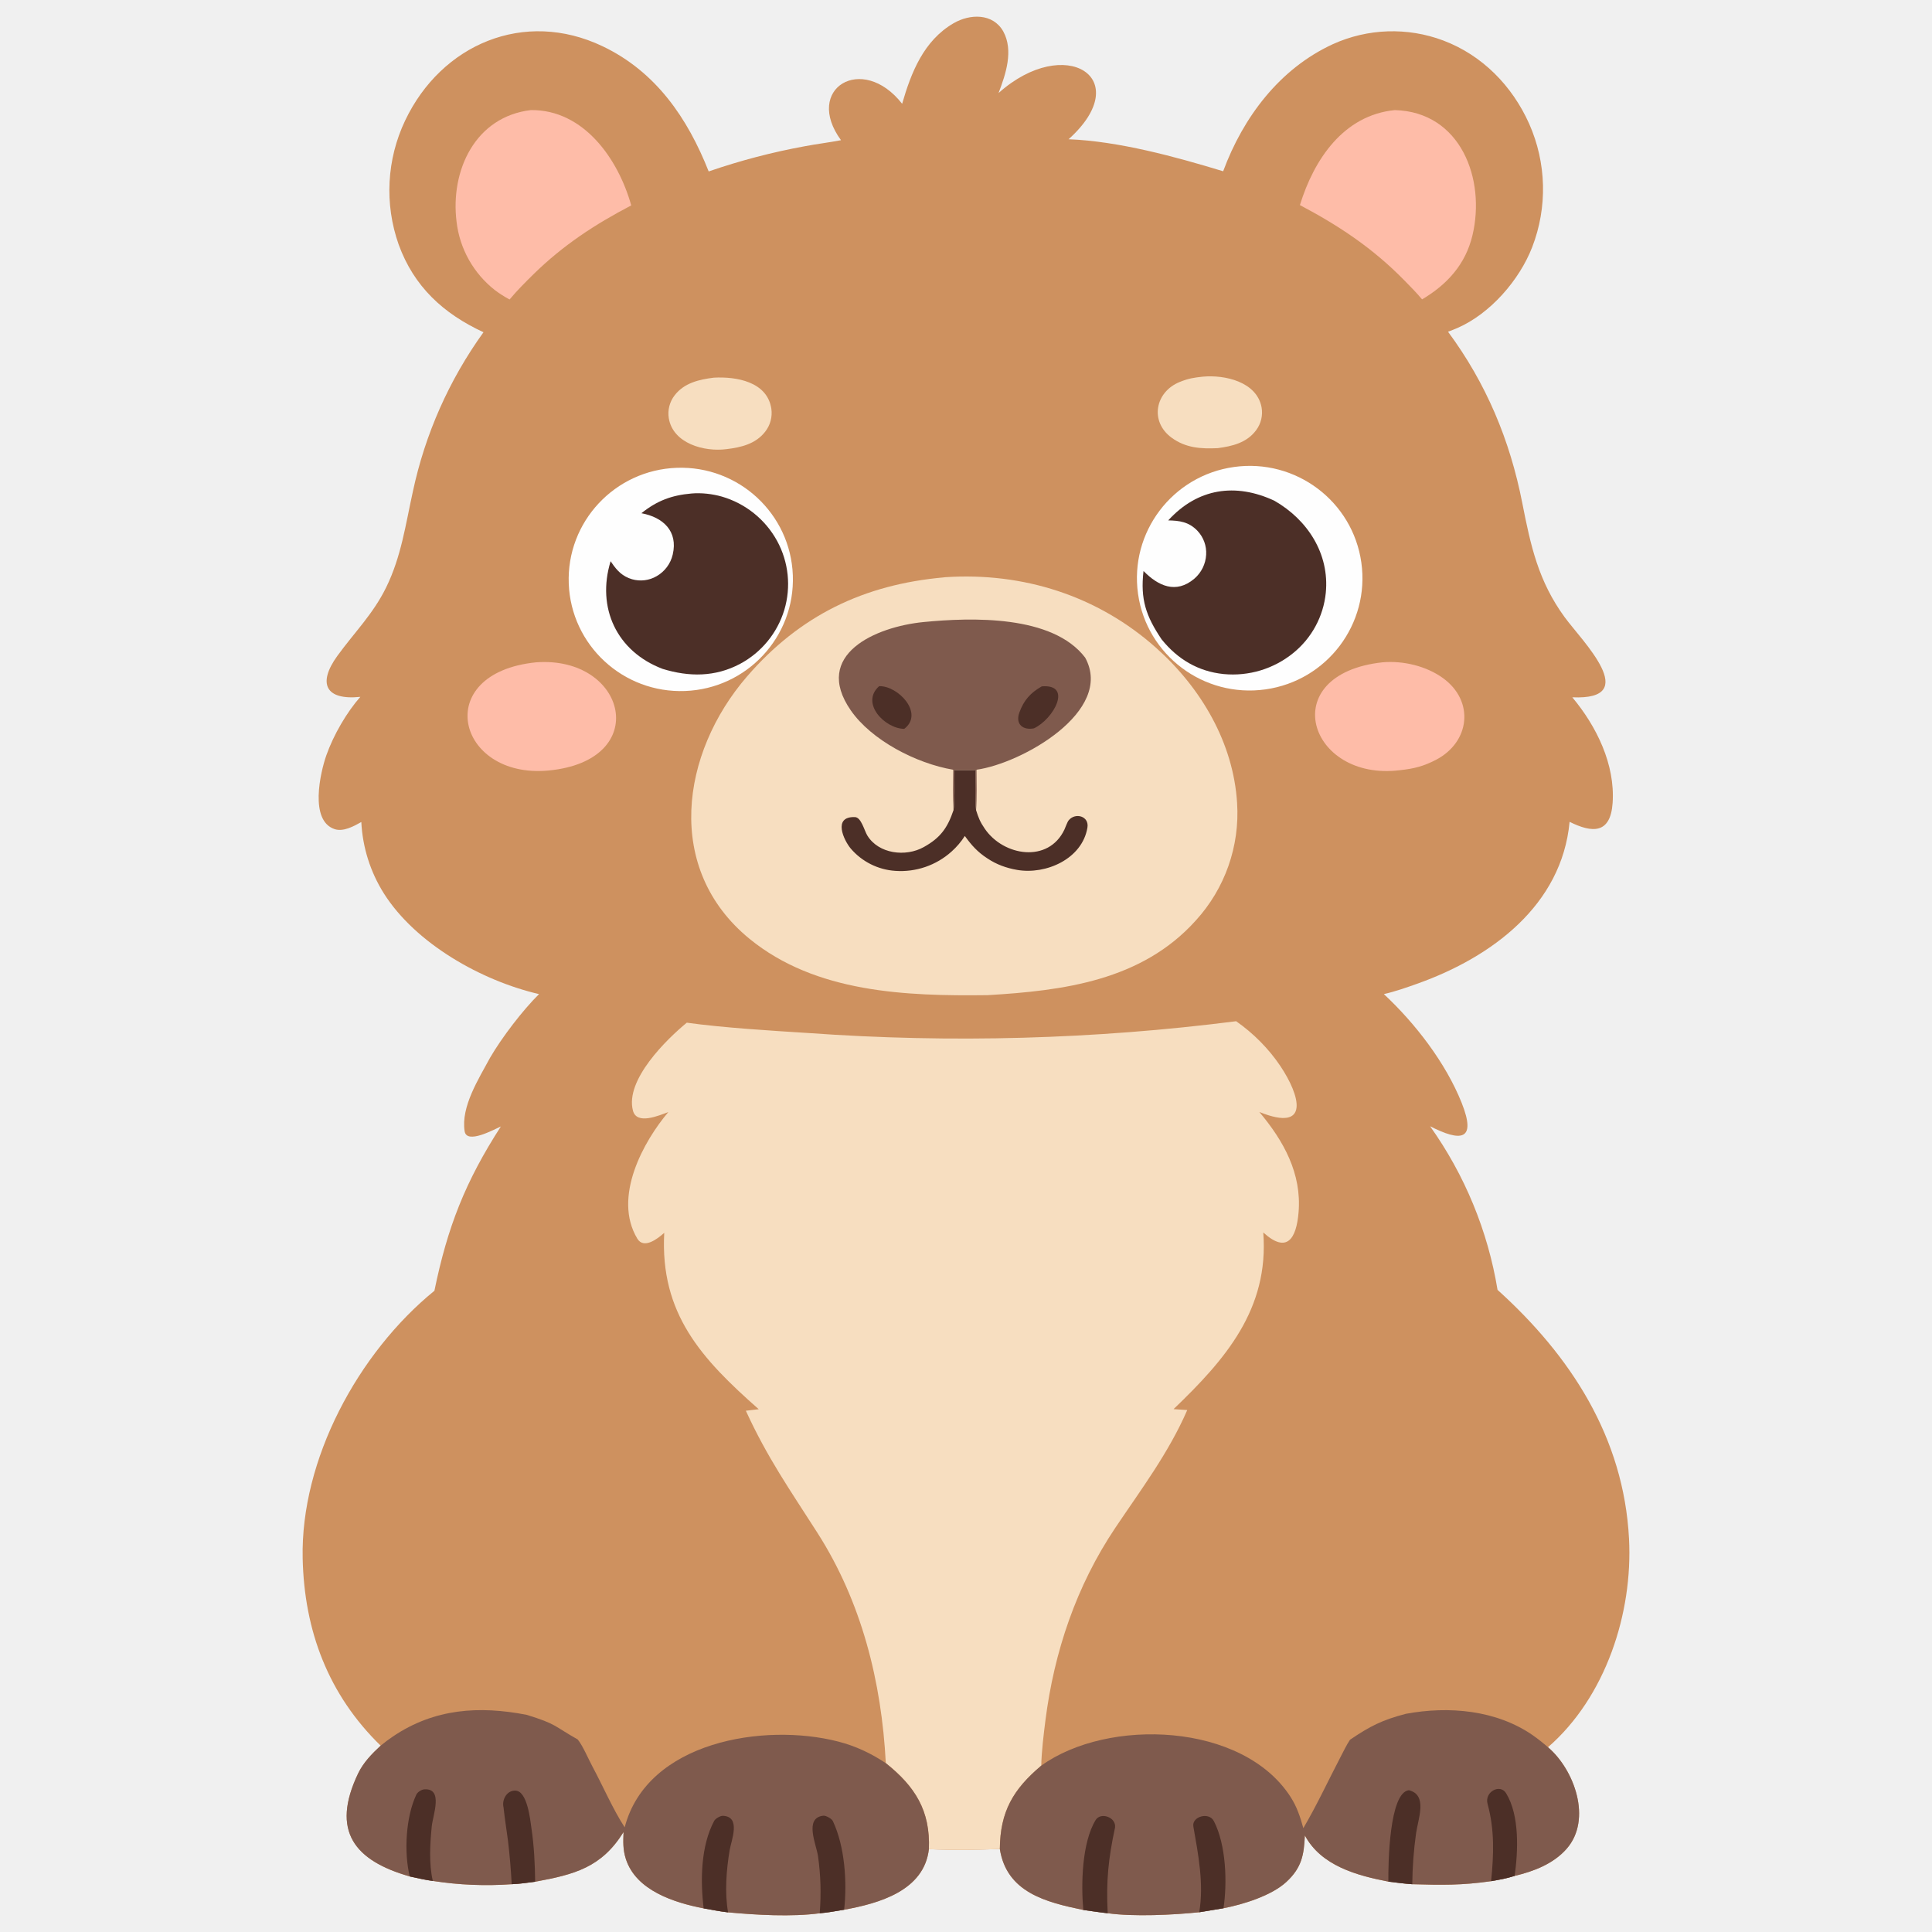
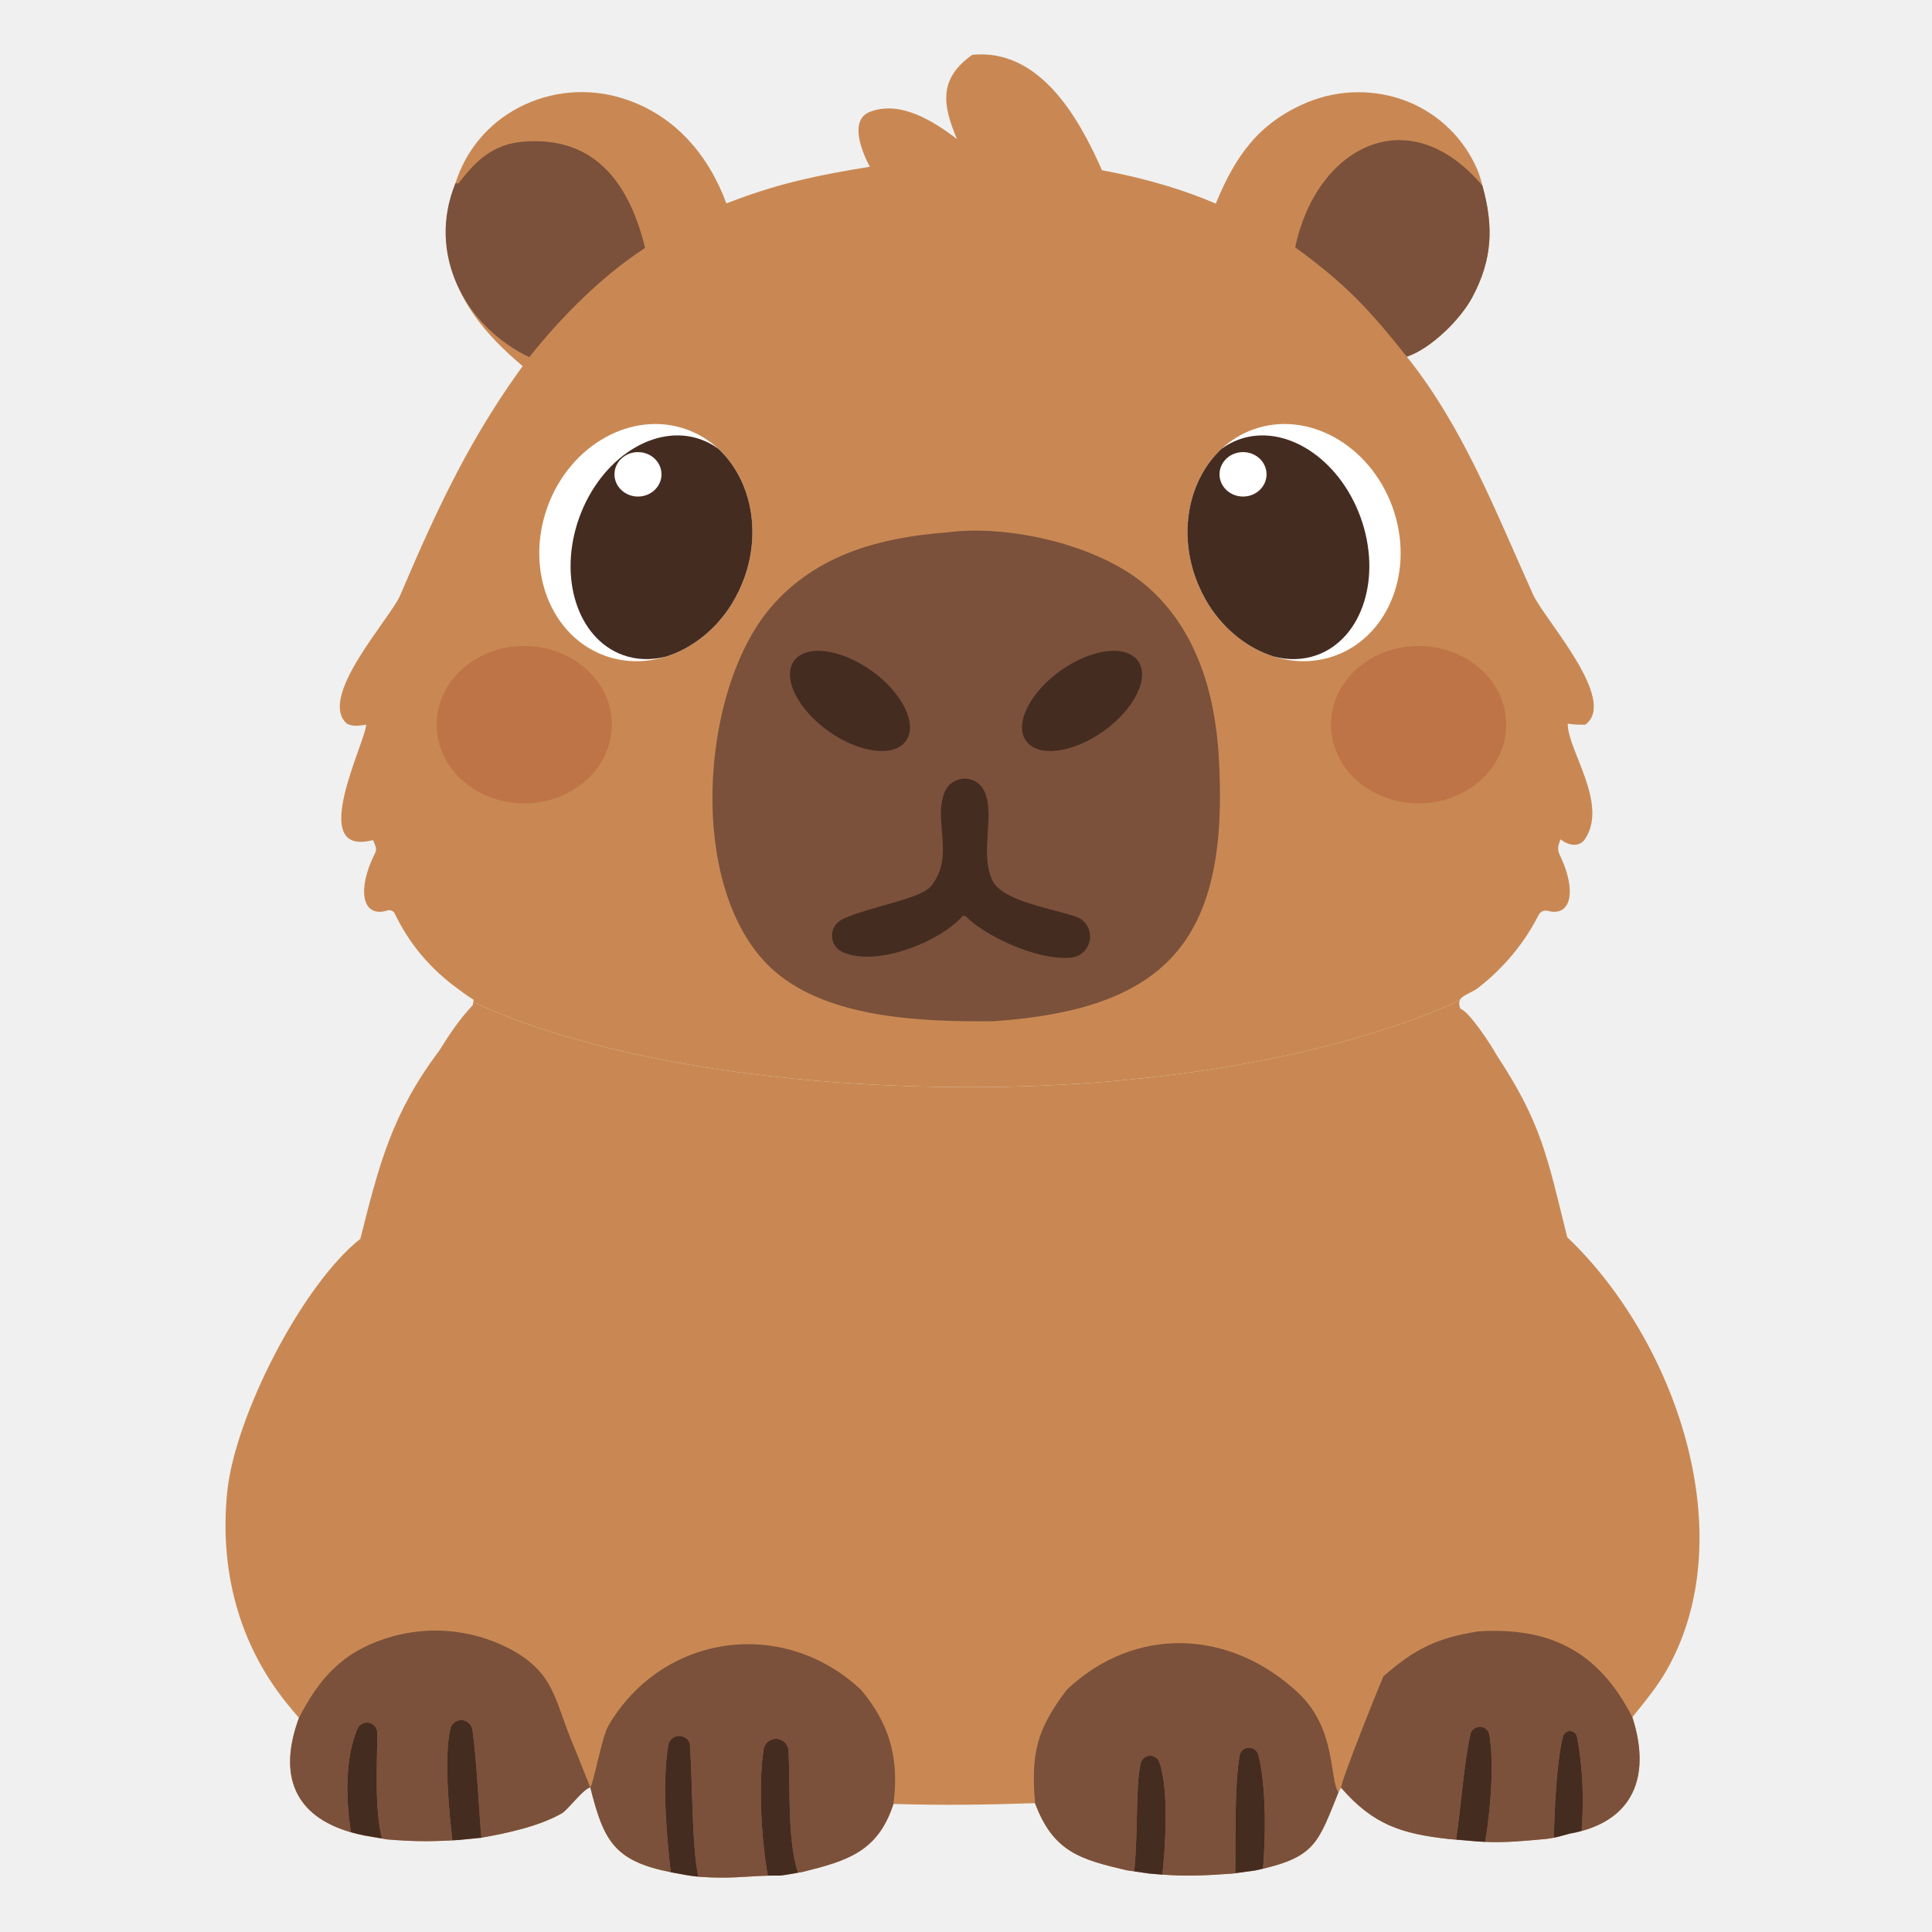
<svg xmlns="http://www.w3.org/2000/svg" width="100%" height="100%" viewBox="0 0 1024 1024" version="1.1" xml:space="preserve" style="fill-rule:evenodd;clip-rule:evenodd;stroke-linejoin:round;stroke-miterlimit:2;">
-   <g transform="matrix(0.753453,0,0,0.750461,-64.46689,-51.61261)">
-     <path d="M720.173,142.066C726.561,119.856 735.362,97.442 756.372,85.179C767.82,78.497 783.963,77.963 791.285,90.904C798.692,104.388 793.083,121.151 787.998,134.495C834.818,92.437 884.974,124.004 837.266,167.121C872.429,168.482 912.419,179.467 945.997,189.731C960.053,151.605 985.647,117.286 1023.22,99.944C1047.68,88.813 1075.57,87.874 1100.72,97.333C1128.32,107.752 1149.37,129.455 1161.27,156.202C1173.48,183.818 1174.25,215.149 1163.39,243.326C1154.4,266.67 1133.79,290.376 1110.78,300.428C1108.61,301.362 1106.4,302.24 1104.18,303.062C1130.99,339.419 1147.74,379.556 1156.39,423.869C1162.33,454.295 1167.73,479.298 1186.32,504.794C1198.48,521.466 1241.03,563.459 1191.6,561.251C1208.7,581.775 1221.83,608.72 1219.97,635.864C1218.46,658.006 1205.48,657.084 1189.71,649.2C1184.2,708.173 1134.88,744.732 1082.97,763.377C1075.43,766.087 1066.86,769.095 1059.05,770.868C1081.08,791.477 1102.48,819.31 1113.72,847.519C1124.59,874.817 1112.92,875.136 1091.58,864.212C1115.97,898.626 1132.19,938.143 1139.02,979.764C1190.6,1026.53 1227.72,1083.94 1231.5,1155.35C1234.3,1208.1 1215.05,1267.41 1174.5,1302.78C1193.04,1318.61 1205.7,1353.7 1187.67,1374.44C1178.4,1385.09 1164.5,1390.47 1151.06,1393.64C1145.07,1395.55 1140.74,1396.26 1134.49,1397.37C1114.02,1400.36 1099.47,1400.11 1079.03,1399.52C1073.25,1399.1 1067.96,1398.42 1062.21,1397.67C1040.11,1393.4 1014.9,1386.51 1003.47,1365.06C1002.85,1378.83 1001.28,1387.91 990.374,1397.99C979.915,1407.66 959.973,1413.82 946.224,1416.49L929.153,1419.31C910.863,1421.24 882.951,1422.57 864.78,1420.01C859.229,1419.42 853.201,1418.46 847.629,1417.7C821.364,1412.24 793.707,1405.33 788.907,1374.66C770.612,1375.3 757.169,1375.57 738.987,1374.76C735.636,1404.11 703.899,1413.07 679.38,1417.54C674.264,1418.36 667.202,1419.68 662.206,1420.04C642.588,1422.69 617.422,1421.25 597.734,1419.39C592.31,1418.8 586.017,1417.54 580.559,1416.58C559.896,1412.57 532.906,1404 525.793,1381.59C523.677,1374.92 523.955,1369.5 524.202,1362.67C508.735,1387.67 489.799,1392.64 462.018,1397.76C456.502,1398.49 451.075,1399.3 445.51,1399.51C426.991,1400.85 408.38,1400.07 390.037,1397.2C384.805,1396.54 379.019,1395.15 373.811,1394.03C335.21,1382.97 317.983,1362.15 337.518,1321.22C341.178,1313.56 347.14,1307.44 353.33,1301.67C316.524,1265.66 299.602,1220.59 298.475,1169.43C296.939,1099.65 337.437,1024.32 391.158,980.38C400.355,935.329 412.886,903.254 437.893,864.358C433.064,866.489 413.882,877.161 412.41,867.713C409.709,850.375 422.344,830.679 430.291,815.832C438.617,801.446 453.327,782.184 464.748,770.868C424.45,761.492 377.903,735.31 355.504,699.621C346.046,684.479 340.616,667.17 339.731,649.339C334.333,652.396 327.038,656.36 321.004,654.369C303.009,648.432 310.913,614.262 315.133,602.213C320.182,587.8 329.568,571.656 339.046,560.937C314.353,563.503 308.9,551.356 322.898,531.971C334.986,515.232 348.013,502.493 357.242,483.569C367.872,461.77 370.851,439.304 376.006,415.897C384.605,375.375 401.517,337.077 425.673,303.425C397.529,290.313 376.806,271.329 366.002,241.48C355.914,212.823 357.554,181.341 370.567,153.888C396.051,100.112 454.254,75.02 509.446,101.438C546.958,119.393 569.205,152.11 584.091,189.855C606.154,182.212 628.767,176.26 651.733,172.05C660.208,170.428 669.04,169.382 677.168,167.788C650.733,131.48 692.016,105.968 720.173,142.066Z" style="fill:rgb(206,145,95);fill-rule:nonzero;" />
-   </g>
-   <g transform="matrix(0.753453,0,0,0.750461,-64.46689,-51.61261)">
-     <path d="M568.687,791.054C594.346,794.66 628.181,796.7 654.285,798.366C754.596,805.588 855.378,802.793 955.135,790.023C967.274,798.542 978.127,809.49 986.328,821.805C999.978,842.306 1007.7,868.827 971.448,854.118C988.527,874.477 1001.32,897.593 999.053,924.961C997.511,943.564 990.929,954.495 974.218,939.212C978.393,993.463 947.418,1029.02 911.11,1063.99L920.751,1064.63C907.542,1095.1 888.317,1120.59 870.055,1147.93C842.728,1188.84 827.095,1235.31 820.956,1283.96C819.747,1293.55 818.21,1306.1 818.051,1315.77C798.228,1332.53 789.106,1348.27 788.907,1374.66C770.612,1375.3 757.169,1375.57 738.987,1374.76C740.105,1347.65 729.317,1330.51 708.687,1314.01C705.714,1256.46 691.655,1200.13 660.552,1151.3C640.969,1120.56 625.478,1098.5 610.227,1065.12L619.294,1064.05C579.195,1028.54 549.764,996.681 552.824,939.466C548.069,943.785 538.434,951.164 533.893,943.597C516.286,914.258 538.573,874.405 555.698,854.199C549.014,856.626 533.524,863.469 530.816,853.185C525.089,831.432 554.764,802.548 568.687,791.054Z" style="fill:rgb(247,222,192);fill-rule:nonzero;" />
-   </g>
-   <g transform="matrix(0.753453,0,0,0.750461,-64.46689,-51.61261)">
-     <path d="M353.33,1301.67C356.181,1299.3 359.152,1297.08 362.232,1295.01C391.166,1275.46 422.641,1273.37 456.013,1279.89C477.336,1286.48 474.785,1287.56 491.92,1297.26C495.508,1301.59 499.523,1311.21 502.348,1316.46C509.461,1329.7 516.882,1346.92 524.998,1359.35C540.732,1298.64 623.157,1285.31 675.137,1298.75C687.46,1301.93 698.157,1306.99 708.687,1314.01C729.317,1330.51 740.105,1347.65 738.987,1374.76C735.636,1404.11 703.899,1413.07 679.38,1417.54C674.264,1418.36 667.202,1419.68 662.206,1420.04C642.588,1422.69 617.422,1421.25 597.734,1419.39C592.31,1418.8 586.017,1417.54 580.559,1416.58C559.896,1412.57 532.906,1404 525.793,1381.59C523.677,1374.92 523.955,1369.5 524.202,1362.67C508.735,1387.67 489.799,1392.64 462.018,1397.76C456.502,1398.49 451.075,1399.3 445.51,1399.51C426.991,1400.85 408.38,1400.07 390.037,1397.2C384.805,1396.54 379.019,1395.15 373.811,1394.03C335.21,1382.97 317.983,1362.15 337.518,1321.22C341.178,1313.56 347.14,1307.44 353.33,1301.67Z" style="fill:rgb(127,90,77);fill-rule:nonzero;" />
-   </g>
-   <g transform="matrix(0.753453,0,0,0.750461,-64.46689,-51.61261)">
-     <path d="M662.206,1420.04C663.252,1406.13 662.942,1393.61 660.998,1379.68C659.861,1371.54 651.01,1352.67 664.72,1351.13C666.565,1350.92 670.65,1353.26 671.425,1354.9C679.903,1372.88 681.515,1398.04 679.38,1417.54C674.264,1418.36 667.202,1419.68 662.206,1420.04Z" style="fill:rgb(76,47,39);fill-rule:nonzero;" />
-   </g>
-   <g transform="matrix(0.753453,0,0,0.750461,-64.46689,-51.61261)">
-     <path d="M580.559,1416.58C578.199,1397.01 578.445,1372.69 587.954,1354.79C588.807,1353.18 592.253,1351.17 593.977,1351.22C607.131,1351.59 599.952,1368.71 598.833,1375.47C596.482,1389.68 595.274,1405.58 597.734,1419.39C592.31,1418.8 586.017,1417.54 580.559,1416.58Z" style="fill:rgb(76,47,39);fill-rule:nonzero;" />
-   </g>
-   <g transform="matrix(0.753453,0,0,0.750461,-64.46689,-51.61261)">
-     <path d="M445.51,1399.51C444.988,1389.24 444.119,1378.99 442.905,1368.78C441.914,1360.94 440.631,1353.53 439.8,1345.36C438.437,1340.02 441.977,1333.17 448.158,1333.41C456.61,1333.72 458.587,1354.41 459.374,1359.73C461.26,1372.47 461.875,1385.08 462.018,1397.76C456.502,1398.49 451.075,1399.3 445.51,1399.51Z" style="fill:rgb(76,47,39);fill-rule:nonzero;" />
-   </g>
-   <g transform="matrix(0.753453,0,0,0.750461,-64.46689,-51.61261)">
-     <path d="M373.811,1394.03C369.651,1377.21 370.977,1352.07 378.434,1336.24C379.247,1334.51 381.988,1332.68 383.987,1332.53C397.65,1331.55 390.072,1350.7 389.283,1358.63C388.09,1370.64 387.209,1385.36 390.037,1397.2C384.805,1396.54 379.019,1395.15 373.811,1394.03Z" style="fill:rgb(76,47,39);fill-rule:nonzero;" />
-   </g>
-   <g transform="matrix(0.753453,0,0,0.750461,-64.46689,-51.61261)">
-     <path d="M1074.58,1279.16C1104.74,1273.56 1138.19,1276.45 1163.95,1294.41C1167.61,1297.01 1171.13,1299.81 1174.5,1302.78C1193.04,1318.61 1205.7,1353.7 1187.67,1374.44C1178.4,1385.09 1164.5,1390.47 1151.06,1393.64C1145.07,1395.55 1140.74,1396.26 1134.49,1397.37C1114.02,1400.36 1099.47,1400.11 1079.03,1399.52C1073.25,1399.1 1067.96,1398.42 1062.21,1397.67C1040.11,1393.4 1014.9,1386.51 1003.47,1365.06C1002.85,1378.83 1001.28,1387.91 990.374,1397.99C979.915,1407.66 959.973,1413.82 946.224,1416.49L929.153,1419.31C910.863,1421.24 882.951,1422.57 864.78,1420.01C859.229,1419.42 853.201,1418.46 847.629,1417.7C821.364,1412.24 793.707,1405.33 788.907,1374.66C789.106,1348.27 798.228,1332.53 818.051,1315.77C864.977,1281.84 959.878,1285.2 993.537,1338.06C997.962,1345.01 1000.22,1352.05 1002.4,1359.93C1011.88,1343.75 1019.91,1326.32 1028.56,1309.69C1030.73,1305.54 1032.63,1301.43 1035.22,1297.5C1049.38,1287.85 1057.83,1283.54 1074.58,1279.16Z" style="fill:rgb(127,90,77);fill-rule:nonzero;" />
-   </g>
-   <g transform="matrix(0.753453,0,0,0.750461,-64.46689,-51.61261)">
-     <path d="M847.629,1417.7C845.986,1400.09 846.522,1370.2 856.331,1354.14C859.834,1348.41 870.866,1352.16 869.942,1359.49C865.268,1381.37 863.597,1397.19 864.78,1420.01C859.229,1419.42 853.201,1418.46 847.629,1417.7Z" style="fill:rgb(76,47,39);fill-rule:nonzero;" />
-   </g>
-   <g transform="matrix(0.753453,0,0,0.750461,-64.46689,-51.61261)">
-     <path d="M929.153,1419.31C932.592,1399.36 928.432,1378.29 925.034,1358.72C923.833,1351.81 935.968,1348.16 939.476,1354.97C948.143,1371.81 948.942,1398.66 946.224,1416.49L929.153,1419.31Z" style="fill:rgb(76,47,39);fill-rule:nonzero;" />
-   </g>
-   <g transform="matrix(0.753453,0,0,0.750461,-64.46689,-51.61261)">
-     <path d="M1062.21,1397.67C1062.08,1385.05 1062.8,1334.83 1076.63,1333.13C1089.98,1336.44 1083.22,1353.04 1081.71,1363.51C1080.04,1375.44 1079.15,1387.47 1079.03,1399.52C1073.25,1399.1 1067.96,1398.42 1062.21,1397.67Z" style="fill:rgb(76,47,39);fill-rule:nonzero;" />
-   </g>
-   <g transform="matrix(0.753453,0,0,0.750461,-64.46689,-51.61261)">
-     <path d="M1134.49,1397.37C1136.37,1378.44 1137.02,1361.23 1131.99,1342.75C1129.7,1334.34 1140.78,1328.26 1145.06,1335.3C1154.71,1351.2 1153.43,1376.48 1151.06,1393.64C1145.07,1395.55 1140.74,1396.26 1134.49,1397.37Z" style="fill:rgb(76,47,39);fill-rule:nonzero;" />
-   </g>
-   <g transform="matrix(0.753453,0,0,0.750461,-64.46689,-51.61261)">
-     <path d="M749.474,476.557C749.778,476.516 750.082,476.475 750.385,476.434C805.291,472.767 857.807,489.534 898.924,526.399C930.586,554.788 953.201,593.42 955.81,635.92C957.767,666.402 947.255,696.371 926.685,718.951C888.628,761.42 833.508,768.466 780.354,771.61C722.895,772.319 659.427,770.031 612.85,731.852C552.661,682.515 564.378,600.675 611.152,546.431C648.231,503.432 693.184,481.618 749.474,476.557Z" style="fill:rgb(247,222,192);fill-rule:nonzero;" />
-   </g>
-   <g transform="matrix(0.753453,0,0,0.750461,-64.46689,-51.61261)">
-     <path d="M756.095,612.41C729.991,607.979 698.548,591.533 684.016,570.426C656.911,531.055 701.586,511.398 735.29,508.102C768.802,504.825 825.922,502.902 848.922,533.218C869.59,571.054 804.281,607.983 772.502,612.402C772.518,620.887 772.824,632.769 772.187,640.967C771.272,634.843 771.766,619.73 771.843,612.632C767.004,612.809 761.75,612.704 756.877,612.694C756.909,618.945 757.32,635.67 756.317,640.945C755.781,631.893 756.035,621.574 756.095,612.41Z" style="fill:rgb(127,90,77);fill-rule:nonzero;" />
-   </g>
-   <g transform="matrix(0.753453,0,0,0.750461,-64.46689,-51.61261)">
-     <path d="M704.013,553.384C717.416,553.025 735.802,572.654 721.663,583.532C708.031,583.418 690.573,565.345 704.013,553.384Z" style="fill:rgb(76,47,39);fill-rule:nonzero;" />
-   </g>
-   <g transform="matrix(0.753453,0,0,0.750461,-64.46689,-51.61261)">
-     <path d="M818.41,553.53C840.343,551.723 826.787,576.626 812.915,583.166C805.238,584.689 799.669,580.281 802.606,572.092C805.739,563.362 810.468,558.038 818.41,553.53Z" style="fill:rgb(76,47,39);fill-rule:nonzero;" />
-   </g>
-   <g transform="matrix(0.753453,0,0,0.750461,-64.46689,-51.61261)">
-     <path d="M756.877,612.694C761.75,612.704 767.004,612.809 771.843,612.632C771.766,619.73 771.272,634.843 772.187,640.967C773.932,646.477 774.991,649.202 778.371,654.155C791.518,673.417 823.042,678.596 834.329,654.681C835.164,652.911 836.295,649.39 837.385,648.067C841.992,642.478 851.947,645.11 850.5,653.373C846.819,675.376 821.397,686.677 801.09,683.159C793.455,681.836 786.572,679.343 780.124,675.013C773.181,670.489 769.022,665.772 764.273,659.191C761.663,663.29 758.503,667.01 754.88,670.249C744.106,679.96 729.844,684.866 715.376,683.838C703.211,683.035 691.89,677.335 684,668.04C679.254,662.359 671.03,645.276 686.985,645.851C691.405,646.01 693.544,655.329 695.677,658.844C703.584,671.874 722.693,674.189 735.416,667.014C747.345,660.377 752.173,653.233 756.317,640.945C757.32,635.67 756.909,618.945 756.877,612.694Z" style="fill:rgb(76,47,39);fill-rule:nonzero;" />
-   </g>
-   <g transform="matrix(0.753453,0,0,0.750461,-64.46689,-51.61261)">
-     <g>
-       <path d="M953.728,398.571C997.081,392.537 1037.13,422.764 1043.21,466.111C1049.29,509.458 1019.11,549.537 975.766,555.665C932.359,561.802 892.206,531.562 886.115,488.149C880.025,444.736 910.308,404.615 953.728,398.571Z" style="fill:rgb(254,254,254);fill-rule:nonzero;" />
-       <g transform="matrix(-0.501836,-0.864963,0.864963,-0.501837,1016.407,1546.215)">
-         <path d="M944.371,416.483C964.12,415.183 976.357,417.631 992.561,429.697C978.314,433.287 966.914,441.178 969.921,457.865C971.126,464.307 974.905,469.978 980.385,473.571C985.636,477.059 992.102,478.202 998.23,476.726C1006.55,474.688 1010.66,469.454 1014.75,462.654C1024.05,491.936 1014.11,516.958 989.325,534.208C965.97,547.686 937.378,549.047 914.869,532.859C901.294,523.053 892.195,508.235 889.589,491.693C886.786,474.199 891.004,456.306 901.326,441.906C911.948,427.281 926.692,419.175 944.371,416.483Z" style="fill:rgb(76,47,39);fill-rule:nonzero;" />
-       </g>
+   <path d="M774.001,529.659C773.253,530.831 773.148,532.369 774.063,534.677C778.798,536.205 790.497,554.106 793.117,559.011C817.27,595.678 820.04,613.164 830.668,655.758C887.741,709.987 923.998,813.104 883.612,884.775C878.386,894.055 871.824,901.88 865.175,910.139C875.199,941.144 866.183,965.86 831.79,971.908C826.564,973.356 823.366,974.363 817.887,974.824C804.224,976.056 793.633,977.048 779.818,975.733L768.144,974.739C742.743,971.967 727.808,967.096 710.832,947.557L709.434,949.922C698.377,977.121 697.332,984.537 665.307,991.374L653.482,993.015C636.267,994.229 626.948,994.66 609.142,993.035L597.203,991.289C572.659,985.534 558.227,981.592 548.593,955.714C521.203,956.614 501.054,956.903 473.55,956.127C465.301,981.565 448.98,986.275 425.406,992.158C421.955,992.731 416.817,993.763 413.48,994.103C397.361,993.864 389.276,996.19 369.857,994.664C365.474,994.246 361.016,993.343 356.684,992.546C325.642,986.57 320.063,976.123 312.86,947.293C308.704,948.561 301.06,959.253 297.647,961.182C285.255,968.174 268.645,971.6 255.107,974.036L243.332,975.211C229.089,976.125 219.355,976.111 205.137,974.912L193.325,972.891C158.101,965.937 146.15,943.821 158.454,910.513C156.187,907.896 153.971,905.241 151.805,902.55C126.114,870.584 116.292,831.316 120.447,790.606C124.452,751.293 159.616,681.522 190.999,656.581C200.972,616.831 207.92,589.993 232.767,556.939C238.257,548.107 243.458,540.31 250.624,532.677C250.691,532.215 250.767,531.704 250.851,531.146C252.713,531.959 254.586,532.748 256.468,533.514L256.375,533.649C318.75,560.95 412.454,576.208 514.618,576.208C616.108,576.208 707.277,559.177 769.624,532.188L769.41,531.871C770.938,531.141 772.47,530.404 774.001,529.659Z" style="fill:rgb(201,136,83);" />
+   <path d="M745.66,189.049C745.658,189.049 745.655,189.05 745.653,189.051C775.914,226.947 792.877,271.64 812.649,315.3C818.517,328.251 857.846,371.03 840.253,384.101C836.463,384.156 834.699,384.05 830.934,383.573C830.783,397.49 852.607,425.807 840.115,444.673C836.866,449.583 830.657,447.825 827.131,444.833C826.708,445.849 826.372,446.858 826.099,447.862C825.641,449.532 825.811,451.312 826.577,452.865C833.03,466.066 833.989,478.179 828.172,482.051C826.102,483.429 823.401,483.613 820.344,482.78C818.403,482.273 816.372,483.197 815.479,484.993C807.906,499.941 796.985,513.048 783.596,523.468C779.859,526.37 775.55,527.232 774.001,529.659C772.47,530.404 770.938,531.141 769.41,531.871L769.624,532.188C707.277,559.177 616.108,576.208 514.618,576.208C412.454,576.208 318.75,560.95 256.375,533.649L256.468,533.514C254.586,532.748 252.713,531.959 250.851,531.146L251.039,529.918C247.992,528.074 243.181,524.524 240.512,522.478C233.422,517.106 227.037,510.871 221.496,503.916C216.787,497.973 212.618,491.305 209.248,484.264C208.562,482.813 206.914,482.087 205.381,482.56C202.027,483.634 199.06,483.537 196.828,482.051C190.887,478.096 192.014,465.546 198.855,452.024C199.364,451.024 199.459,449.863 199.119,448.793C198.698,447.481 198.219,446.284 197.644,445.272C162.144,454.464 194.042,392.828 194.042,384.128C190.101,384.602 187.557,385.268 183.955,383.637C167.874,369.869 206.9,327.741 212.076,315.606C231.936,269.007 249.931,230.205 280.508,189.307C280.468,189.288 280.429,189.269 280.39,189.25C286.632,182.183 293.735,175.242 300.553,168.452C324.471,144.634 353.513,128.354 379.104,112.201C379.088,112.051 379.074,111.896 379.062,111.737C381.07,110.626 383.035,109.571 384.967,108.565C384.981,108.313 384.995,108.057 385.007,107.797C387.029,107.015 389.011,106.268 390.959,105.553C415.281,96.626 434.315,92.729 461.02,88.374C457.204,81.264 449.66,63.782 460.994,59.317C477.051,52.999 494.82,64.18 507.212,73.713C499.454,55.434 497.464,41.652 515.372,29.029C551.061,25.673 571.689,62.141 584.068,90.229C602.309,93.628 620.862,98.498 638.226,105.373C640.294,106.192 642.346,107.039 644.377,107.915L644.397,107.869L644.388,108.236L645.621,108.82C647.204,109.57 648.827,110.347 650.497,111.152C650.464,111.328 650.421,111.525 650.366,111.744C681.478,131.291 715.918,155.459 743.886,187.03C744.481,187.702 745.072,188.375 745.66,189.049Z" style="fill:rgb(201,136,83);" />
+   <g id="EarR">
+     <path d="M644.397,107.869C654.757,82.815 666.885,65.145 692.925,54.238C710.089,47.161 729.344,47.081 746.559,54.016C763.019,60.77 776.153,73.742 783.105,90.119C784.238,92.798 785.006,95.588 785.712,98.409C791.656,119.931 791.177,137.297 780.284,157.669C774.001,169.405 758.378,184.79 745.66,189.049C745.072,188.375 702.481,211.702 701.886,211.03C673.918,179.459 630.204,156.57 628.621,155.82C628.207,155.623 644.796,108.429 644.388,108.236C644.391,108.114 644.394,107.992 644.397,107.869Z" style="fill:rgb(201,136,83);" />
+     <g transform="matrix(1.259326,0,0,1.259326,-1264.585,-57.5375)">
+       <path d="M1549.29,149.778C1558.09,107.749 1596.82,86.823 1628.09,123.833C1632.81,140.923 1632.43,154.713 1623.78,170.89C1618.79,180.211 1606.38,192.431 1596.28,195.81C1579.94,175.314 1570.45,165.235 1549.29,149.778Z" style="fill:rgb(123,81,59);fill-rule:nonzero;" />
    </g>
  </g>
-   <g transform="matrix(0.753453,0,0,0.750461,-64.46689,-51.61261)">
-     <g>
-       <path d="M561.709,399.165C605.193,397.642 641.697,431.621 643.288,475.103C644.88,518.584 610.958,555.142 567.479,556.802C523.903,558.465 487.247,524.452 485.652,480.873C484.057,437.295 518.128,400.692 561.709,399.165Z" style="fill:rgb(254,254,254);fill-rule:nonzero;" />
-       <path d="M572.022,417.312C578.908,416.705 586.636,417.586 593.277,419.475C609.918,424.314 623.939,435.597 632.227,450.818C640.33,465.748 642.149,483.292 637.28,499.567C632.364,515.87 621.184,529.558 606.191,537.629C588.605,546.994 570.313,546.912 551.693,541.182C519.325,528.856 505.082,497.945 515.105,465.139L515.968,466.397C519.702,471.914 523.531,475.907 530.2,477.88C536.034,479.55 542.298,478.753 547.527,475.675C553.235,472.375 557.316,466.853 558.796,460.428C562.652,443.869 551.971,434.076 536.765,431.24C547.828,422.351 558.061,418.536 572.022,417.312Z" style="fill:rgb(76,47,39);fill-rule:nonzero;" />
+   <g id="EarL">
+     <path d="M385.125,108.139C385.42,108.025 410.07,139.626 408.062,140.737C408.074,140.896 408.088,141.051 408.104,141.201C382.513,157.354 353.471,173.634 329.553,197.452C322.735,204.242 315.632,211.183 309.39,218.25C263.756,186.476 223.462,154.724 241.406,97.09C246.783,79.818 258.835,65.405 274.879,57.043C291.968,48.091 311.928,46.357 330.314,52.23C357.591,60.856 375.579,82.112 385.125,108.139Z" style="fill:rgb(201,136,83);" />
+     <g transform="matrix(1.259326,0,0,1.259326,-1264.585,-57.5375)">
+       <path d="M1195.87,122.786L1197.14,122.901C1204.42,113.254 1211.69,106.406 1224.3,105.332C1255.68,102.658 1269.48,124.596 1275.69,150.051C1257.66,161.683 1240.34,179.148 1226.92,196.013C1199.36,182.717 1183.77,152.187 1195.87,122.786Z" style="fill:rgb(123,81,59);fill-rule:nonzero;" />
    </g>
  </g>
-   <g transform="matrix(0.753453,0,0,0.750461,-64.46689,-51.61261)">
-     <path d="M1066.76,146.532C1113.14,147.805 1130.81,195.296 1121.36,235.037C1116.49,255.494 1103.54,269.747 1085.93,280.213C1081.84,275.32 1077.97,271.401 1073.53,266.874C1051.36,244.135 1027.8,228.375 1000,213.625C1009.83,181.459 1030.64,150.11 1066.76,146.532Z" style="fill:rgb(254,188,168);fill-rule:nonzero;" />
+   <g transform="matrix(1.259326,0,0,1.259326,-1264.585,-57.5375)">
+     <path d="M1252.61,797.911C1253.89,796.765 1257.49,776.644 1260.24,771.971C1283.11,733.086 1333.93,726.13 1366.65,756.989C1377.92,770.485 1382.24,784.127 1380.57,801.729C1380.47,802.796 1380.35,803.862 1380.21,804.926C1373.66,825.126 1360.7,828.866 1341.98,833.537C1341.377,833.637 1340.708,833.755 1340.004,833.881C1335.437,819.435 1336.888,798.257 1336.039,782.496C1335.889,779.788 1333.713,777.634 1331.004,777.511C1328.295,777.388 1325.933,779.337 1325.539,782.02C1323.135,798.335 1324.886,821.827 1327.347,835.111C1317.732,835.358 1311.145,836.552 1298.076,835.543C1295.323,822.423 1295.724,796.641 1294.506,779.533C1293.854,777.481 1291.885,776.141 1289.737,776.287C1287.589,776.434 1285.819,778.029 1285.451,780.15C1282.617,796.875 1284.969,820.245 1286.46,833.658C1262.645,828.882 1258.256,820.507 1252.61,797.911Z" style="fill:rgb(123,81,59);" />
  </g>
-   <g transform="matrix(0.753453,0,0,0.750461,-64.46689,-51.61261)">
-     <path d="M459.106,146.514C496.454,146.228 520.539,181.315 529.61,213.842C503.823,227.387 481.637,242.005 460.799,262.497C454.733,268.519 449.511,273.726 444.017,280.296C440.76,278.551 436.631,275.944 433.698,273.678C418.628,261.81 408.92,244.417 406.729,225.361C402.248,189.245 419.821,151.118 459.106,146.514Z" style="fill:rgb(254,188,168);fill-rule:nonzero;" />
+   <g transform="matrix(1.259326,0,0,1.259326,-1264.585,-57.5375)">
+     <path d="M1481.534,833.306L1478.4,832.847C1458.91,828.277 1447.45,825.147 1439.8,804.598C1438.08,783.703 1440.44,773.598 1453.14,756.89C1481.86,729.659 1521.94,731.357 1550.55,758.162C1566.84,773.417 1563.6,794.893 1567.52,799.999C1559.135,820.626 1558.001,826.925 1535.763,832.179C1536.836,819.455 1537.234,797.593 1533.787,784.291C1533.31,782.438 1531.601,781.172 1529.689,781.253C1527.778,781.334 1526.183,782.741 1525.864,784.628C1523.621,798.202 1524.276,822.189 1524.077,834.081L1523.09,834.218C1511.321,835.048 1504.2,835.417 1493.424,834.68C1494.587,822.894 1496.318,799.788 1492.179,787.442C1491.587,785.687 1489.899,784.541 1488.049,784.64C1486.2,784.739 1484.643,786.058 1484.241,787.866C1482.009,798.064 1483.299,815.27 1481.534,833.306Z" style="fill:rgb(123,81,59);" />
  </g>
-   <g transform="matrix(0.753453,0,0,0.750461,-64.46689,-51.61261)">
-     <path d="M1058.04,536.546C1072.51,535.245 1088.86,539.139 1100.58,547.646C1122.99,563.906 1119.67,592.85 1095.74,605.389C1087.02,609.954 1080.15,611.687 1070.39,612.728C1005.86,620.884 982.029,544.908 1058.04,536.546Z" style="fill:rgb(254,188,168);fill-rule:nonzero;" />
+   <g transform="matrix(1.259326,0,0,1.259326,-1264.585,-57.5375)">
+     <path d="M1616.982,819.947L1614.14,819.705C1593.97,817.504 1582.11,813.636 1568.63,798.121C1568.54,795.258 1584.06,756.657 1586.41,751.22C1599.38,739.824 1609.02,734.962 1626.52,732.29C1657.12,730.397 1677.26,741.153 1691.19,768.408C1698.624,791.401 1692.87,810.039 1669.831,816.314C1670.85,803.413 1670.376,789.172 1667.896,776.63C1667.596,775.281 1666.422,774.306 1665.041,774.259C1663.66,774.212 1662.423,775.105 1662.032,776.43C1659.093,788.214 1658.526,807.489 1658.109,819.151C1656.759,819.421 1655.337,819.63 1653.64,819.773C1644.798,820.57 1637.577,821.241 1629.27,820.897C1631.72,805.82 1633.035,787.472 1630.997,775.714C1630.626,773.828 1628.987,772.458 1627.065,772.426C1625.143,772.395 1623.46,773.711 1623.028,775.583C1620.27,787.695 1618.86,808.426 1616.982,819.947Z" style="fill:rgb(123,81,59);" />
  </g>
-   <g transform="matrix(0.753453,0,0,0.750461,-64.46689,-51.61261)">
-     <path d="M462.612,536.55C526.39,531.779 544.867,606.101 471.199,612.98C406.826,618.902 388.388,544.165 462.612,536.55Z" style="fill:rgb(254,188,168);fill-rule:nonzero;" />
+   <g transform="matrix(1.259326,0,0,1.259326,-1264.585,-57.5375)">
+     <path d="M1151.889,816.846C1128.443,810.118 1120.94,793.233 1130,768.705C1138.5,752.115 1148.24,741.126 1166.66,735.218C1183.69,729.735 1202.19,731.213 1218.13,739.327C1237.73,749.532 1237.35,760.854 1245.18,779.425C1247.75,785.509 1250.06,791.821 1252.61,797.911C1249.31,798.918 1243.24,807.408 1240.53,808.94C1230.708,814.482 1217.548,817.203 1206.808,819.136C1205.661,807.602 1204.939,786.604 1202.963,773.541C1202.566,771.313 1200.65,769.676 1198.387,769.632C1196.125,769.588 1194.147,771.15 1193.665,773.361C1190.87,786.774 1193.342,809.415 1194.574,820.25C1184.743,820.797 1177.395,820.714 1167.07,819.843L1164.952,819.481C1161.745,807.124 1162.926,787.693 1162.982,775.072C1162.996,772.993 1161.543,771.192 1159.508,770.767C1157.473,770.342 1155.42,771.41 1154.601,773.321C1149.623,785.029 1149.451,801.638 1151.889,816.846Z" style="fill:rgb(123,81,59);" />
  </g>
-   <g transform="matrix(0.753453,0,0,0.750461,-64.46689,-51.61261)">
-     <path d="M931.781,334.787C947.286,333.374 969.541,338.436 972.999,356.306C974.053,362.029 972.677,367.933 969.202,372.602C962.648,381.509 952.389,383.926 942.179,385.288C930.41,385.842 919.669,385.205 909.726,377.896C894.146,366.445 898.138,345.507 915.538,338.505C921.604,336.065 925.249,335.476 931.781,334.787Z" style="fill:rgb(247,222,192);fill-rule:nonzero;" />
+   <g transform="matrix(1.259326,0,0,1.259326,-1264.585,-57.5375)">
+     <path d="M1402.89,269.753C1428.94,266.337 1467.3,275.106 1487.31,292.798C1507.84,310.852 1515.55,337.549 1517.13,364.112C1521.63,439.923 1496.97,470.35 1422.36,475.511C1393.08,475.754 1353.43,474.583 1330.23,454.491C1292.9,422.144 1298.28,336.667 1328.61,301.285C1347.76,278.938 1374.96,271.836 1402.89,269.753Z" style="fill:rgb(123,81,59);fill-rule:nonzero;" />
  </g>
-   <g transform="matrix(0.753453,0,0,0.750461,-64.46689,-51.61261)">
-     <path d="M587.718,335.504C603.557,334.625 625.239,338.343 628.16,357.371C629.007,363.176 627.436,369.074 623.814,373.687C617.112,382.359 606.793,384.769 596.606,385.986C580.981,388.062 558.923,382.015 556.013,364.079C555.114,358.35 556.62,352.505 560.175,347.923C566.923,339.155 577.436,336.788 587.718,335.504Z" style="fill:rgb(247,222,192);fill-rule:nonzero;" />
+   <g transform="matrix(2.383862,0,0,2.383862,-216.5973,-966.8639)">
+     <path d="M414.588,814.606C415.58,808.52 416.325,797.568 417.782,791.17C418.01,790.18 418.899,789.485 419.915,789.502C420.93,789.518 421.796,790.242 421.992,791.239C423.068,797.45 422.374,807.143 421.08,815.107C420.083,815.066 419.056,814.997 417.984,814.895L414.588,814.606Z" style="fill:rgb(69,44,33);" />
+   </g>
+   <g transform="matrix(2.383862,0,0,2.383862,-223.5973,-965.5857)">
+     <path d="M439.25,813.649C439.471,807.489 439.77,797.306 441.323,791.081C441.529,790.381 442.183,789.909 442.913,789.934C443.642,789.958 444.263,790.474 444.421,791.186C445.731,797.812 445.981,805.335 445.443,812.15C444.582,812.385 443.675,812.586 442.722,812.754C441.385,813.125 440.364,813.426 439.25,813.649Z" style="fill:rgb(69,44,33);" />
+   </g>
+   <g transform="matrix(2.383862,0,0,2.635036,-216.7073,-1181.016)">
+     <path d="M343.081,824.612C344.013,815.993 343.332,807.769 344.511,802.896C344.723,802.032 345.546,801.401 346.523,801.354C347.5,801.307 348.392,801.854 348.704,802.693C350.891,808.593 349.976,819.636 349.362,825.269C348.442,825.212 347.472,825.141 346.433,825.056L343.081,824.612Z" style="fill:rgb(69,44,33);" />
+   </g>
+   <g transform="matrix(2.383862,0,0,2.635036,-220.7073,-1180.313)">
+     <path d="M367.233,824.716C367.338,819.033 366.992,807.569 368.177,801.082C368.346,800.18 369.188,799.508 370.198,799.469C371.208,799.43 372.11,800.035 372.363,800.921C374.183,807.278 373.973,817.726 373.406,823.807C372.853,823.925 372.276,824.042 371.672,824.159L367.233,824.716Z" style="fill:rgb(69,44,33);" />
+   </g>
+   <g transform="matrix(2.383862,0,0,2.383862,-198.5973,-966.6899)">
+     <path d="M161.342,812.894C160.054,804.861 160.145,796.086 162.774,789.902C163.207,788.892 164.292,788.328 165.367,788.552C166.442,788.777 167.209,789.728 167.202,790.827C167.172,797.494 166.548,807.759 168.242,814.286L164.406,813.63C163.333,813.418 162.312,813.173 161.342,812.894Z" style="fill:rgb(69,44,33);" />
+   </g>
+   <g transform="matrix(2.383862,0,0,2.383862,-204.5973,-967.3818)">
+     <path d="M186.408,814.983C185.757,809.259 184.451,797.298 185.928,790.213C186.182,789.045 187.227,788.22 188.423,788.243C189.618,788.266 190.63,789.131 190.84,790.308C191.883,797.209 192.265,808.301 192.871,814.395C192.861,814.397 192.851,814.398 192.84,814.4L187.901,814.893C187.39,814.926 186.893,814.956 186.408,814.983Z" style="fill:rgb(69,44,33);" />
+   </g>
+   <g transform="matrix(2.383862,0,0,3.099234,-207.5973,-1565.102)">
+     <path d="M257.806,825.766C256.507,820.368 255.582,810.823 256.851,804.193C257.06,803.103 258.308,802.311 259.739,802.361C261.17,802.411 262.319,803.286 262.398,804.387C262.847,810.791 262.08,819.396 264.493,825.266C263.177,825.447 261.626,825.669 260.534,825.754C259.563,825.743 258.662,825.749 257.806,825.766Z" style="fill:rgb(69,44,33);" />
+   </g>
+   <g transform="matrix(2.383862,0,0,3.099234,-201.5973,-1565.306)">
+     <path d="M233.69,825.242C232.903,819.791 231.66,810.295 233.158,803.499C233.352,802.637 234.287,801.989 235.421,801.93C236.556,801.87 237.596,802.415 237.941,803.248C238.584,810.2 238.372,820.676 239.827,826.007C239.79,826.005 239.754,826.003 239.718,826.001C237.879,825.866 236.009,825.575 234.192,825.317C234.023,825.292 233.856,825.267 233.69,825.242Z" style="fill:rgb(69,44,33);" />
+   </g>
+   <g transform="matrix(2.383862,0,0,2.383862,-213.6328,-1056.321)">
+     <path d="M299.621,619.297C300.301,617.55 301.935,616.356 303.806,616.24C305.677,616.123 307.446,617.104 308.338,618.753C311.032,623.876 307.431,632.221 310.124,638.592C312.12,643.315 321.996,644.726 328.711,646.867C330.845,647.547 332.203,649.637 331.958,651.863C331.712,654.089 329.931,655.834 327.7,656.032C319.791,656.726 308.077,650.77 304.452,646.931L303.714,646.67C299.439,651.938 284.987,658.341 276.986,654.813C275.56,654.18 274.63,652.778 274.602,651.218C274.573,649.658 275.451,648.223 276.853,647.538C282.938,644.597 294.267,643.117 296.684,640.06C301.994,633.342 297.036,625.793 299.621,619.297Z" style="fill:rgb(69,44,33);fill-rule:nonzero;" />
+   </g>
+   <g transform="matrix(0.860226,0.613924,-0.613924,0.860226,443.7575,-334.9327)">
+     <ellipse cx="393.5" cy="540.387" rx="34.5" ry="18.613" style="fill:rgb(69,44,33);" />
+   </g>
+   <g transform="matrix(-0.860226,0.613924,0.613924,0.860226,580.2425,-334.9327)">
+     <ellipse cx="393.5" cy="540.387" rx="34.5" ry="18.613" style="fill:rgb(69,44,33);" />
+   </g>
+   <g id="EyeL">
+     <g transform="matrix(0.761189,0.275722,-0.280171,0.773472,72.58977,-129.0321)">
+       <path d="M526.325,429.107C515.484,437.253 502.478,442 488.5,442C450.694,442 420,407.273 420,364.5C420,321.727 450.694,287 488.5,287C496.811,287 504.778,288.678 512.151,291.751C538.227,302.619 556.871,330.933 556.999,364.154C556.975,370.712 556.283,377.068 555.007,383.117C550.839,402.211 540.408,418.526 526.325,429.107Z" style="fill:white;" />
+     </g>
+     <g transform="matrix(0.639335,0.231583,-0.26697,0.737027,135.8481,-91.70787)">
+       <path d="M520.479,433.042C510.931,438.76 500.047,442 488.5,442C450.694,442 420,407.273 420,364.5C420,321.727 450.694,287 488.5,287C493.689,287 498.743,287.654 503.603,288.893C534.649,300.299 556.846,330.013 556.999,364.877C556.97,371.758 556.147,378.429 554.627,384.777C549.665,404.816 537.246,421.938 520.479,433.042Z" style="fill:rgb(69,44,33);" />
+     </g>
+     <g transform="matrix(0.759784,0,0,0.759784,114.4632,7.133295)">
+       <ellipse cx="294.401" cy="321.5" rx="16.401" ry="15.5" style="fill:white;" />
+     </g>
+   </g>
+   <g id="EyrR">
+     <g transform="matrix(-0.761189,0.275722,0.280171,0.773472,955.6028,-129.0321)">
+       <path d="M512.151,291.751C504.778,288.678 496.811,287 488.5,287C450.694,287 420,321.727 420,364.5C420,407.273 450.694,442 488.5,442C502.478,442 515.484,437.253 526.325,429.107C540.408,418.526 550.839,402.211 555.007,383.117C556.283,377.068 556.975,370.712 556.999,364.154C556.871,330.933 538.227,302.619 512.151,291.751Z" style="fill:white;" />
+     </g>
+     <g transform="matrix(-0.639335,0.231583,0.26697,0.737027,892.3444,-91.70787)">
+       <path d="M520.479,433.042C510.931,438.76 500.047,442 488.5,442C450.694,442 420,407.273 420,364.5C420,321.727 450.694,287 488.5,287C493.689,287 498.743,287.654 503.603,288.893C534.649,300.299 556.846,330.013 556.999,364.877C556.97,371.758 556.147,378.429 554.627,384.777C549.665,404.816 537.246,421.938 520.479,433.042Z" style="fill:rgb(69,44,33);" />
+     </g>
+     <g transform="matrix(-0.759784,0,0,0.759784,882.5174,7.133295)">
+       <ellipse cx="294.401" cy="321.5" rx="16.401" ry="15.5" style="fill:white;" />
+     </g>
+   </g>
+   <g transform="matrix(0.810179,0,0,0.810179,40.73688,-115.388)">
+     <ellipse cx="292.669" cy="616.5" rx="57.331" ry="51.5" style="fill:rgb(190,116,71);" />
+   </g>
+   <g transform="matrix(0.810179,0,0,0.810179,514.7746,-115.388)">
+     <ellipse cx="292.669" cy="616.5" rx="57.331" ry="51.5" style="fill:rgb(190,116,71);" />
  </g>
</svg>
